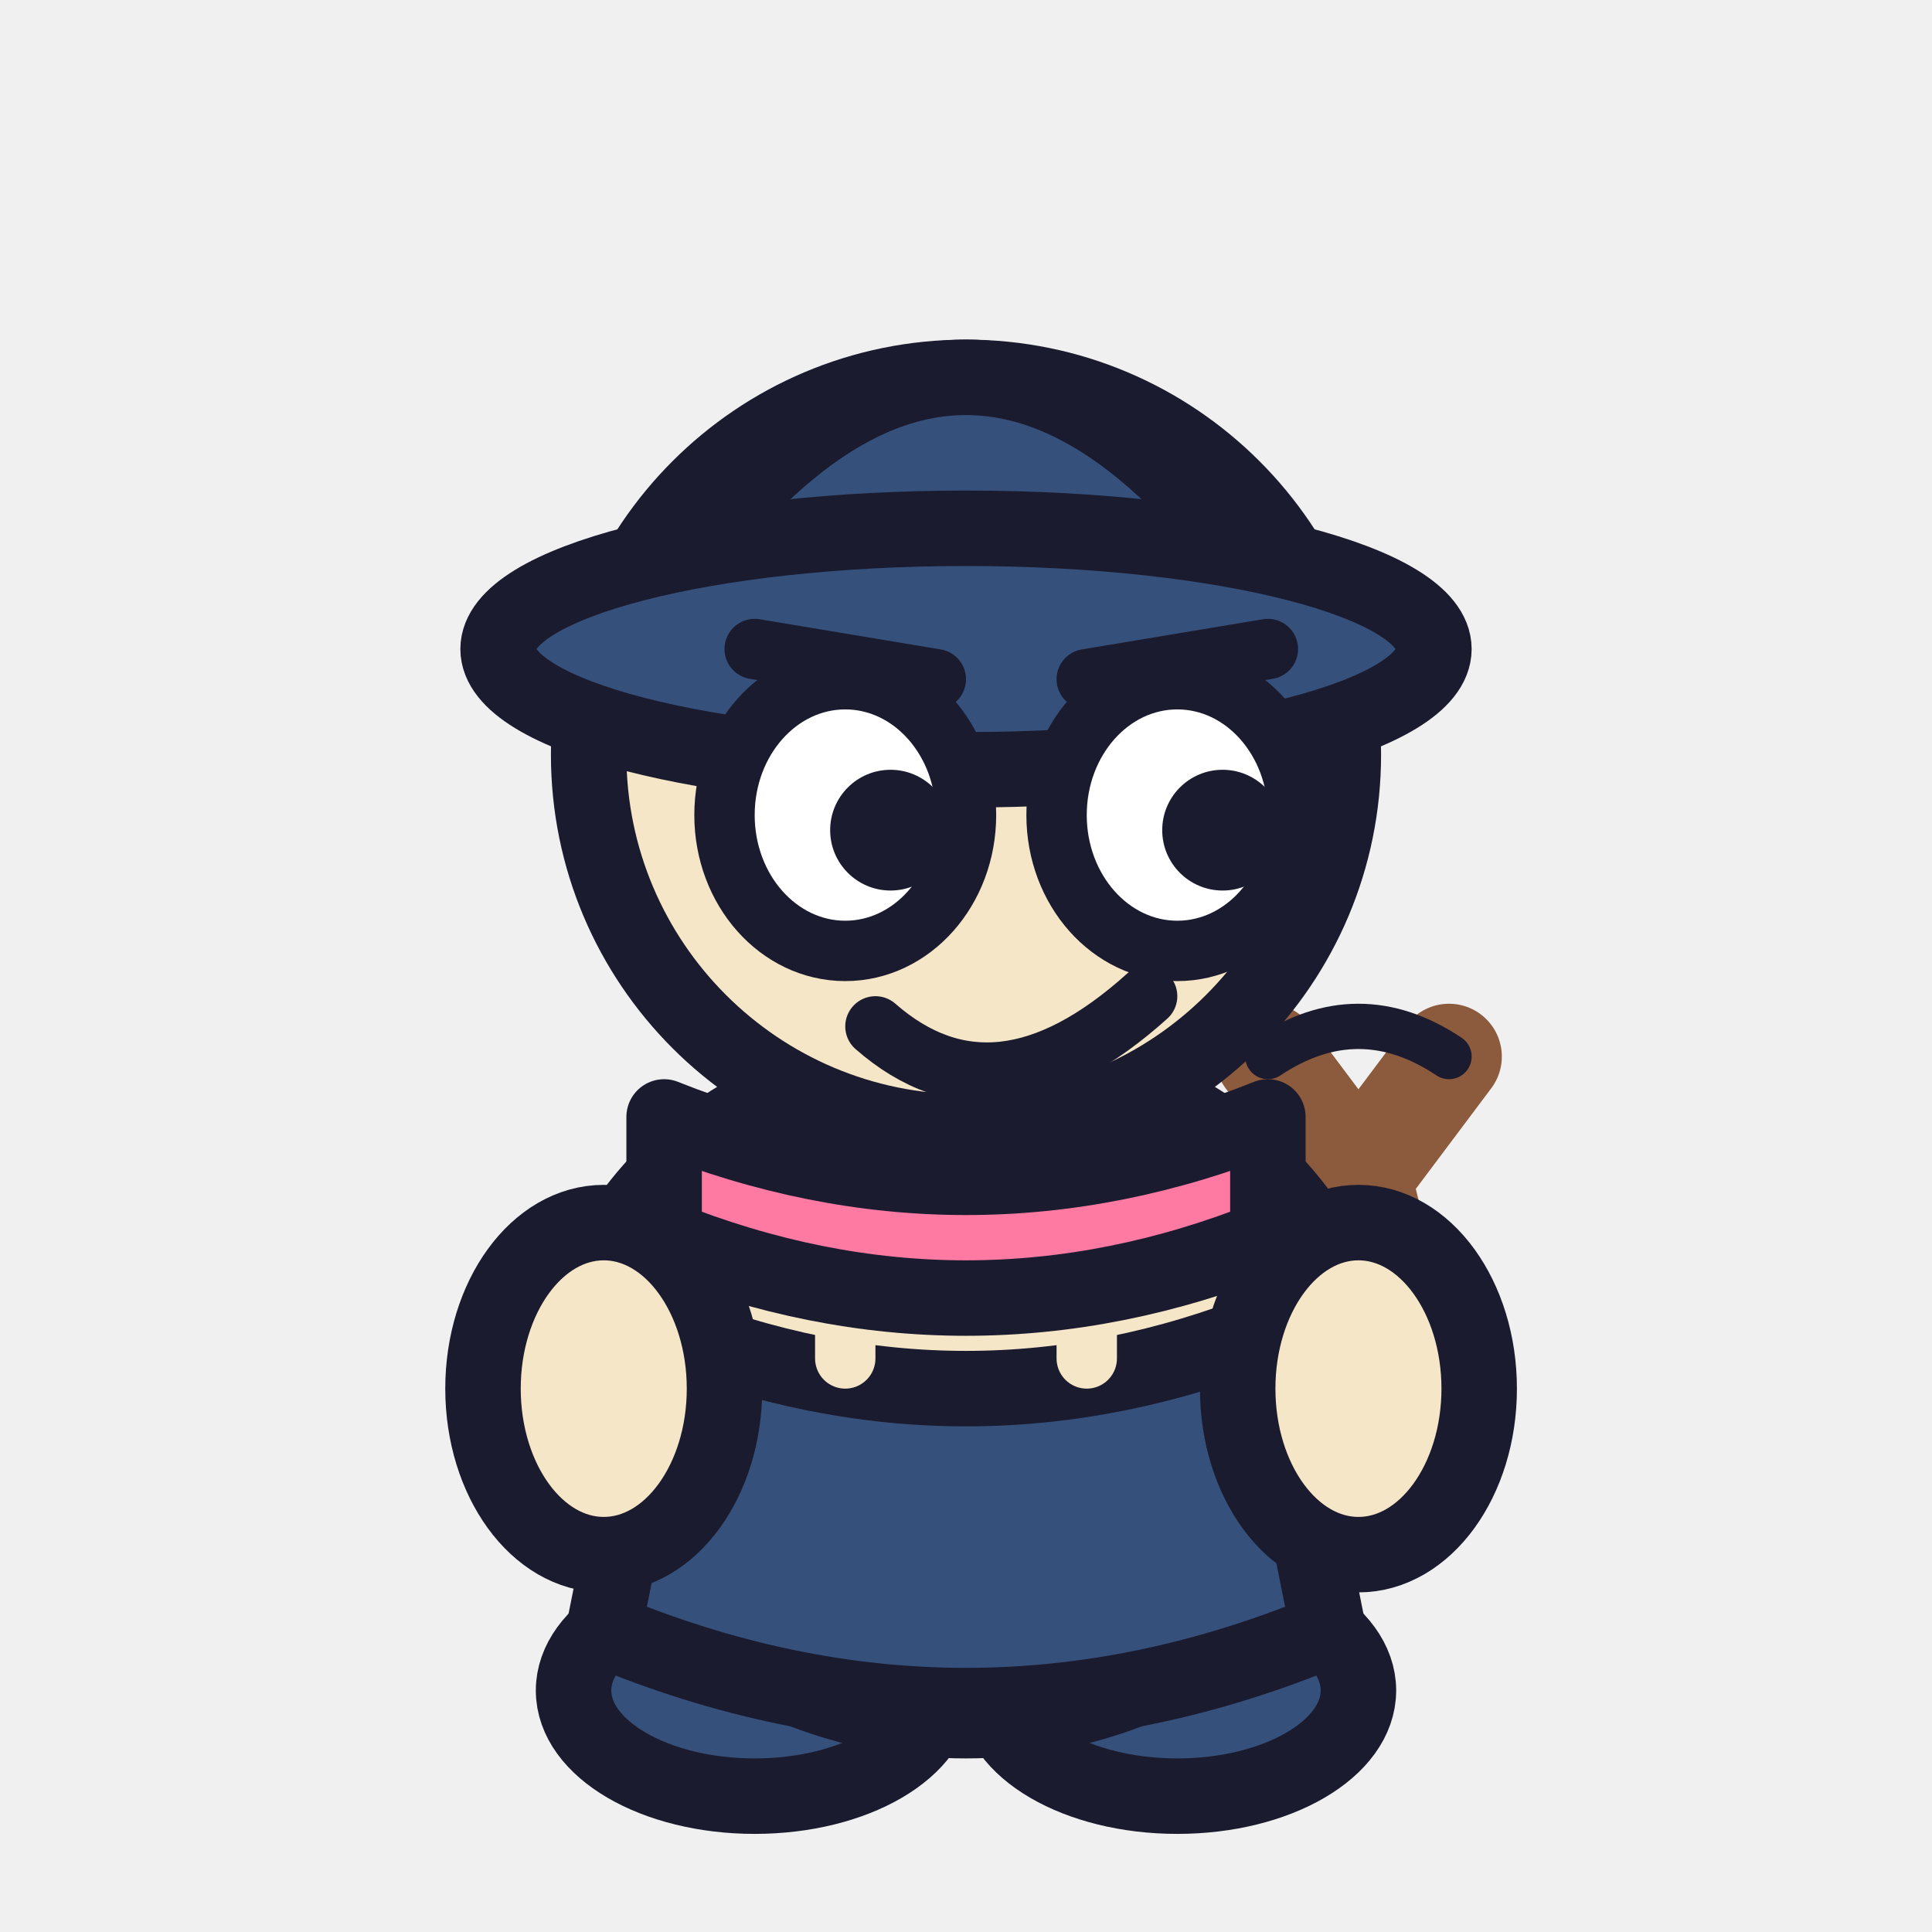
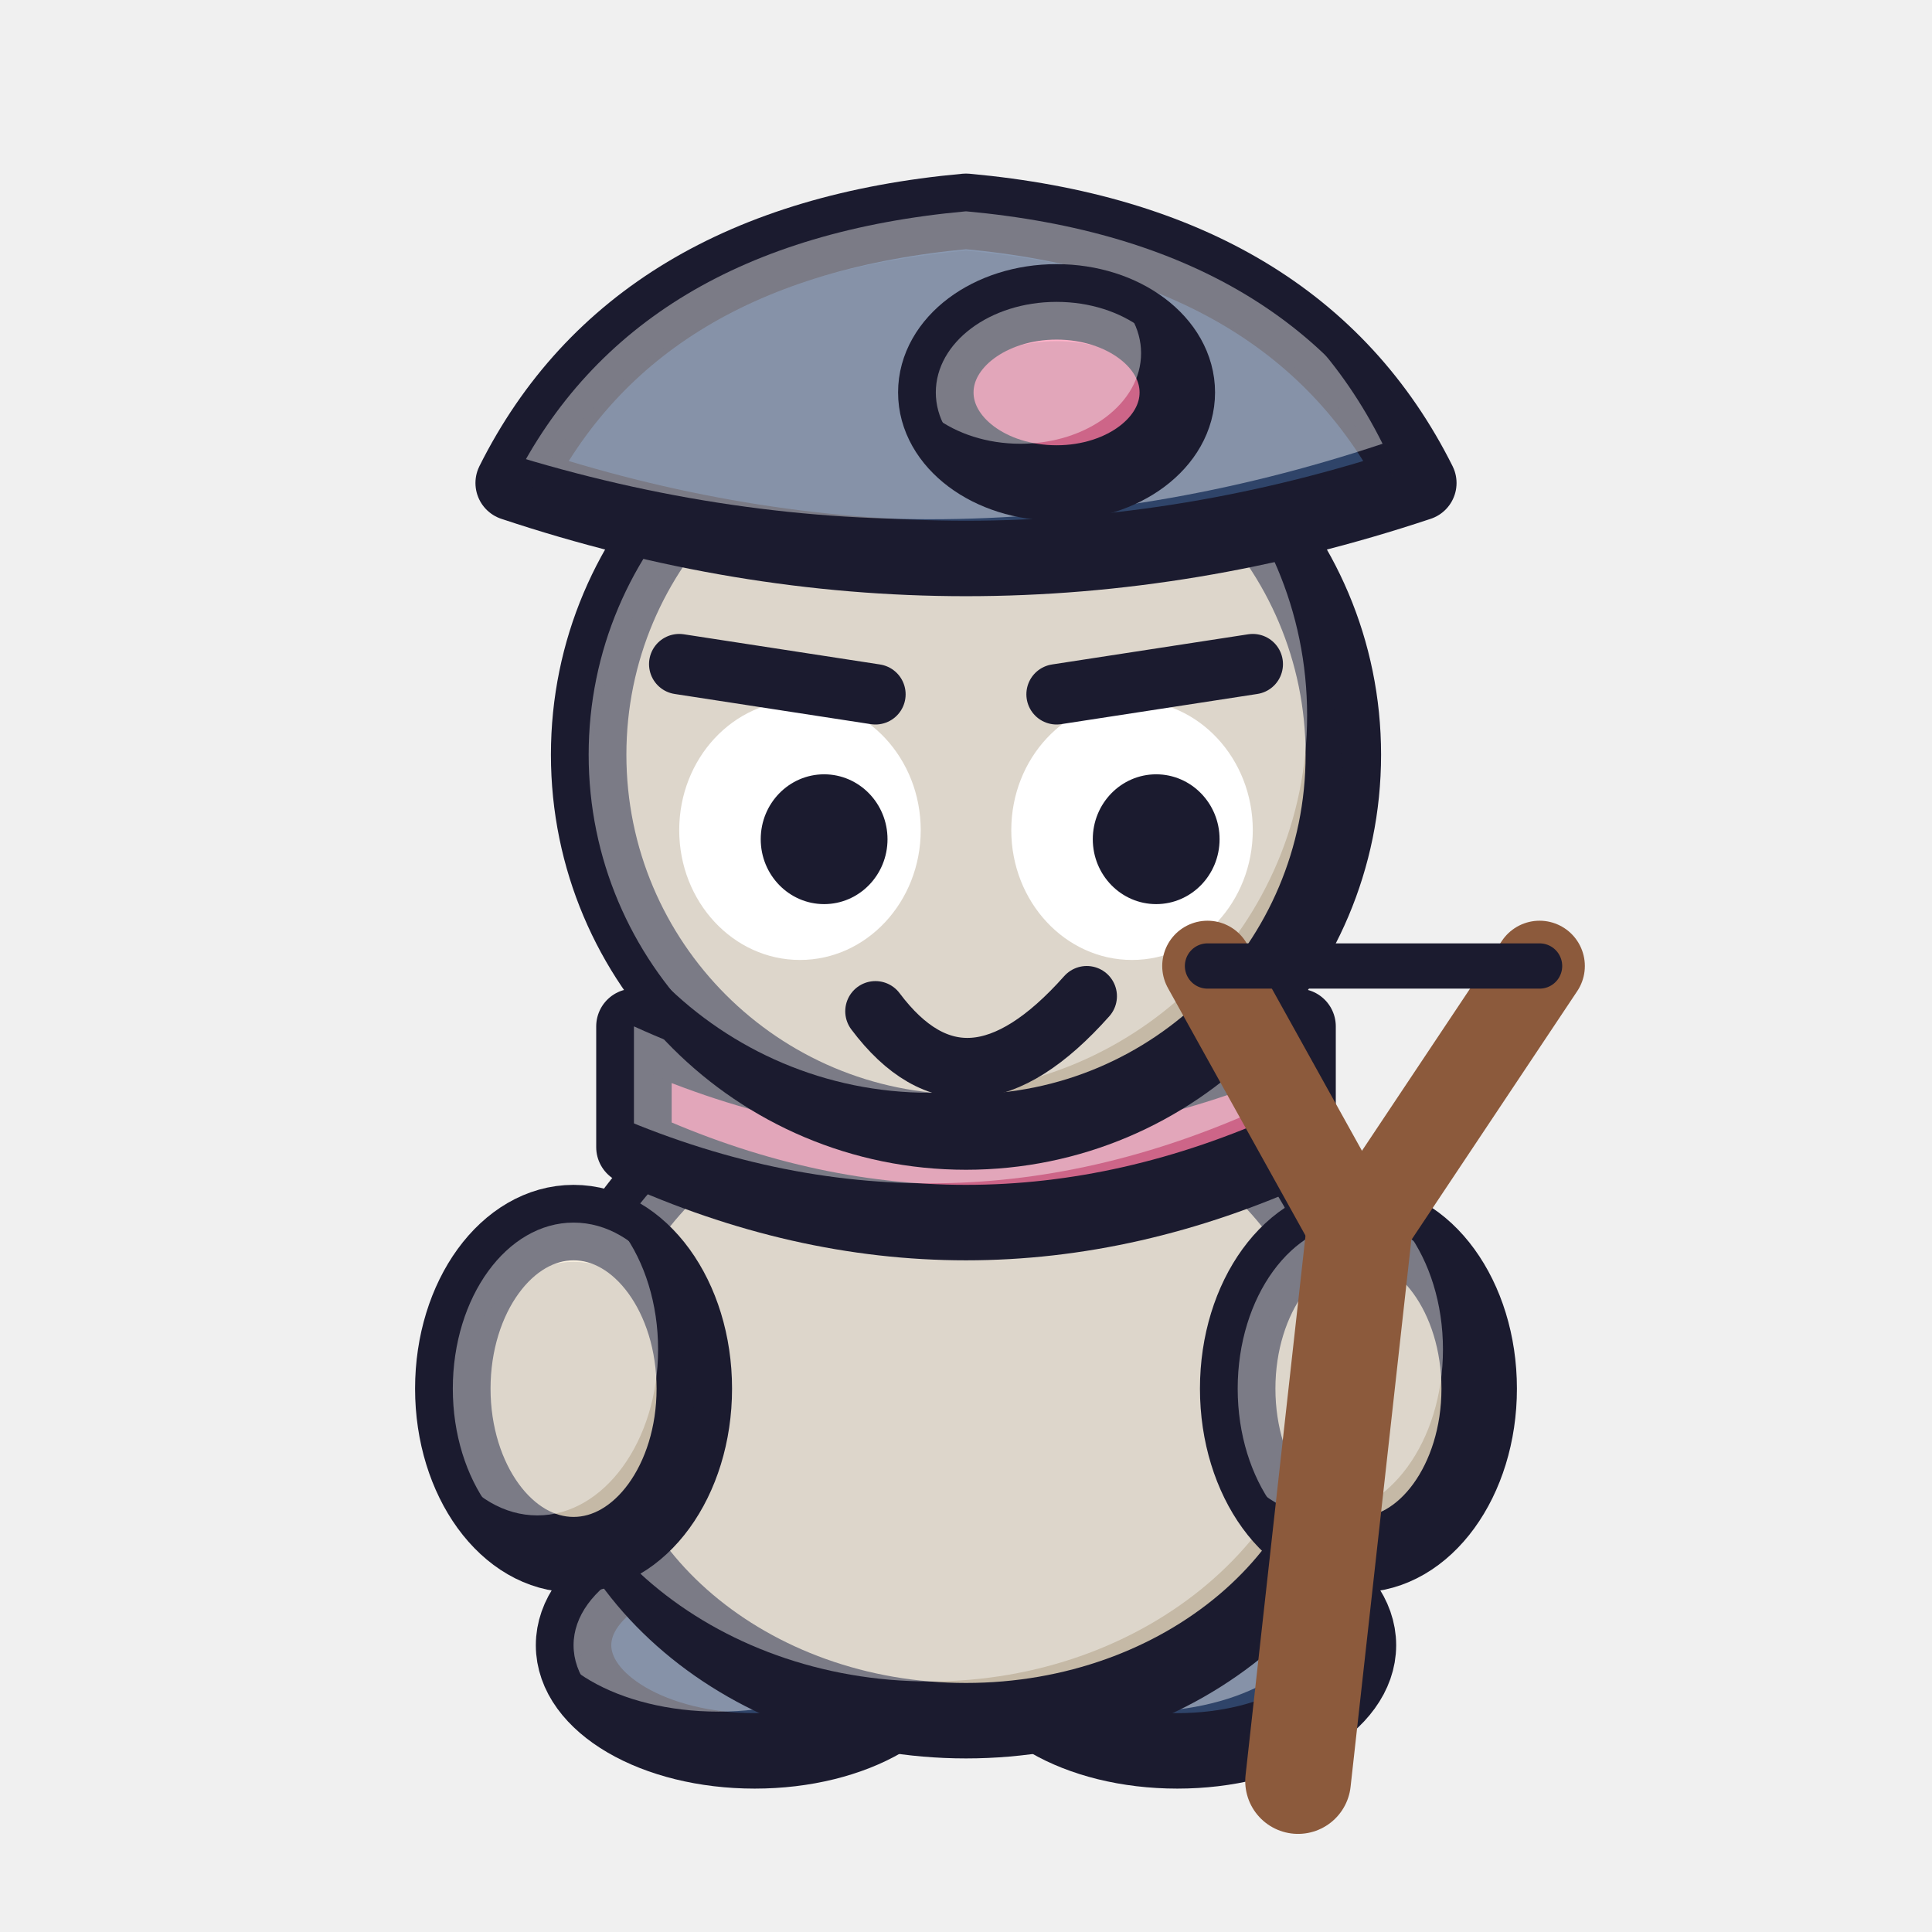
<svg xmlns="http://www.w3.org/2000/svg" viewBox="0 0 128 128" width="128" height="128">
-   <g stroke="#1b1b2f" stroke-width="5" stroke-linejoin="round" stroke-linecap="round">
-     <ellipse cx="50" cy="112" rx="12" ry="7" fill="#35507A" />
-     <ellipse cx="78" cy="112" rx="12" ry="7" fill="#35507A" />
-     <path d="M94 94 L90 78" fill="none" stroke="#8C5A3C" stroke-width="7" />
-     <path d="M90 78 L84 70 M90 78 L96 70" fill="none" stroke="#8C5A3C" stroke-width="7" />
-     <path d="M84 70 Q90 66 96 70" fill="none" stroke="#1b1b2f" stroke-width="3" />
-     <ellipse cx="64" cy="92" rx="26" ry="22" fill="#F5E6C8" />
-     <path d="M44 88 Q64 96 84 88 L88 108 Q64 118 40 108 Z" fill="#35507A" />
-     <path d="M56 90 L56 84 M72 90 L72 84" fill="none" stroke="#F5E6C8" stroke-width="4" />
-     <ellipse cx="40" cy="92" rx="8" ry="11" fill="#F5E6C8" />
-     <ellipse cx="90" cy="92" rx="8" ry="11" fill="#F5E6C8" />
-     <path d="M44 74 Q64 82 84 74 L84 82 Q64 90 44 82 Z" fill="#FF7AA2" />
-     <circle cx="64" cy="50" r="25" fill="#F5E6C8" />
-     <path d="M42 42 Q64 8 86 42 Z" fill="#35507A" />
-     <path d="M42 36 Q64 30 86 36 L86 42 Q64 36 42 42 Z" fill="#FF7AA2" stroke="none" />
-     <ellipse cx="64" cy="43" rx="31" ry="8" fill="#35507A" />
-     <ellipse cx="56" cy="54" rx="8" ry="9" fill="#ffffff" stroke-width="4" />
-     <ellipse cx="78" cy="54" rx="8" ry="9" fill="#ffffff" stroke-width="4" />
-     <circle cx="59" cy="55" r="4" fill="#1b1b2f" stroke="none" />
-     <circle cx="81" cy="55" r="4" fill="#1b1b2f" stroke="none" />
-     <path d="M50 43 L62 45 M72 45 L84 43" fill="none" stroke="#1b1b2f" stroke-width="4" />
-     <path d="M58 68 Q66 75 76 66" fill="none" stroke="#1b1b2f" stroke-width="4" />
+   <g stroke-linejoin="round" stroke-linecap="round">
+     <ellipse cx="50" cy="109" rx="12" ry="7" fill="#35507A" stroke="#1b1b2f" stroke-width="5" stroke-linejoin="round" stroke-linecap="round" />
+     <clipPath id="c0">
+       <ellipse cx="50" cy="109" rx="12" ry="7" />
+     </clipPath>
+     <g clip-path="url(#c0)">
+       <ellipse cx="50" cy="109" rx="12" ry="7" fill="#1b1b2f" opacity="0.22" transform="translate(0 2.6)" />
+       <ellipse cx="50" cy="109" rx="12" ry="7" fill="#FFFFFF" opacity="0.42" transform="translate(-2.4 -2.6)" />
+     </g>
+     <ellipse cx="78" cy="109" rx="12" ry="7" fill="#35507A" stroke="#1b1b2f" stroke-width="5" stroke-linejoin="round" stroke-linecap="round" />
+     <clipPath id="c1">
+       <ellipse cx="78" cy="109" rx="12" ry="7" />
+     </clipPath>
+     <g clip-path="url(#c1)">
+       <ellipse cx="78" cy="109" rx="12" ry="7" fill="#1b1b2f" opacity="0.22" transform="translate(0 2.6)" />
+       <ellipse cx="78" cy="109" rx="12" ry="7" fill="#FFFFFF" opacity="0.42" transform="translate(-2.4 -2.6)" />
+     </g>
+     <ellipse cx="64" cy="92" rx="26" ry="22" fill="#F5E6C8" stroke="#1b1b2f" stroke-width="5" stroke-linejoin="round" stroke-linecap="round" />
+     <clipPath id="c2">
+       <ellipse cx="64" cy="92" rx="26" ry="22" />
+     </clipPath>
+     <g clip-path="url(#c2)">
+       <ellipse cx="64" cy="92" rx="26" ry="22" fill="#1b1b2f" opacity="0.22" transform="translate(0 2.6)" />
+       <ellipse cx="64" cy="92" rx="26" ry="22" fill="#FFFFFF" opacity="0.42" transform="translate(-2.4 -2.6)" />
+     </g>
+     <ellipse cx="38" cy="92" rx="8" ry="11" fill="#F5E6C8" stroke="#1b1b2f" stroke-width="5" stroke-linejoin="round" stroke-linecap="round" />
+     <clipPath id="c3">
+       <ellipse cx="38" cy="92" rx="8" ry="11" />
+     </clipPath>
+     <g clip-path="url(#c3)">
+       <ellipse cx="38" cy="92" rx="8" ry="11" fill="#1b1b2f" opacity="0.22" transform="translate(0 2.6)" />
+       <ellipse cx="38" cy="92" rx="8" ry="11" fill="#FFFFFF" opacity="0.42" transform="translate(-2.4 -2.6)" />
+     </g>
+     <ellipse cx="90" cy="92" rx="8" ry="11" fill="#F5E6C8" stroke="#1b1b2f" stroke-width="5" stroke-linejoin="round" stroke-linecap="round" />
+     <clipPath id="c4">
+       <ellipse cx="90" cy="92" rx="8" ry="11" />
+     </clipPath>
+     <g clip-path="url(#c4)">
+       <ellipse cx="90" cy="92" rx="8" ry="11" fill="#1b1b2f" opacity="0.22" transform="translate(0 2.6)" />
+       <ellipse cx="90" cy="92" rx="8" ry="11" fill="#FFFFFF" opacity="0.42" transform="translate(-2.4 -2.6)" />
+     </g>
+     <path d="M42 68 Q64 78 86 68 L86 76 Q64 86 42 76 Z" fill="#FF7AA2" stroke="#1b1b2f" stroke-width="5" stroke-linejoin="round" stroke-linecap="round" />
+     <clipPath id="c5">
+       <path d="M42 68 Q64 78 86 68 L86 76 Q64 86 42 76 Z" />
+     </clipPath>
+     <g clip-path="url(#c5)">
+       <path d="M42 68 Q64 78 86 68 L86 76 Q64 86 42 76 Z" fill="#1b1b2f" opacity="0.22" transform="translate(0 2.6)" />
+       <path d="M42 68 Q64 78 86 68 L86 76 Q64 86 42 76 Z" fill="#FFFFFF" opacity="0.42" transform="translate(-2.4 -2.6)" />
+     </g>
+     <ellipse cx="64" cy="50" rx="25" ry="25" fill="#F5E6C8" stroke="#1b1b2f" stroke-width="5" stroke-linejoin="round" stroke-linecap="round" />
+     <clipPath id="c6">
+       <ellipse cx="64" cy="50" rx="25" ry="25" />
+     </clipPath>
+     <g clip-path="url(#c6)">
+       <ellipse cx="64" cy="50" rx="25" ry="25" fill="#1b1b2f" opacity="0.22" transform="translate(0 2.6)" />
+       <ellipse cx="64" cy="50" rx="25" ry="25" fill="#FFFFFF" opacity="0.42" transform="translate(-2.4 -2.6)" />
+     </g>
+     <ellipse cx="53" cy="55" rx="8" ry="8.6" fill="#FFFFFF" />
+     <ellipse cx="75" cy="55" rx="8" ry="8.6" fill="#FFFFFF" />
+     <ellipse cx="54.6" cy="55.6" rx="4.2" ry="4.3" fill="#1b1b2f" />
+     <ellipse cx="76.6" cy="55.6" rx="4.2" ry="4.3" fill="#1b1b2f" />
+     <path d="M45 44 L58 46" fill="none" stroke="#1b1b2f" stroke-width="4" stroke-linejoin="round" stroke-linecap="round" />
+     <path d="M70 46 L83 44" fill="none" stroke="#1b1b2f" stroke-width="4" stroke-linejoin="round" stroke-linecap="round" />
+     <path d="M58 67 Q64 75 72 66" fill="none" stroke="#1b1b2f" stroke-width="4" stroke-linejoin="round" stroke-linecap="round" />
+     <path d="M34 32 Q42 16 64 14 Q86 16 94 32 Q64 42 34 32 Z" fill="#35507A" stroke="#1b1b2f" stroke-width="5" stroke-linejoin="round" stroke-linecap="round" />
+     <clipPath id="c14">
+       <path d="M34 32 Q42 16 64 14 Q86 16 94 32 Q64 42 34 32 Z" />
+     </clipPath>
+     <g clip-path="url(#c14)">
+       <path d="M34 32 Q42 16 64 14 Q86 16 94 32 Q64 42 34 32 Z" fill="#1b1b2f" opacity="0.22" transform="translate(0 2.6)" />
+       <path d="M34 32 Q42 16 64 14 Q86 16 94 32 Q64 42 34 32 Z" fill="#FFFFFF" opacity="0.42" transform="translate(-2.4 -2.6)" />
+     </g>
+     <ellipse cx="70" cy="26" rx="8" ry="6" fill="#FF7AA2" stroke="#1b1b2f" stroke-width="5" stroke-linejoin="round" stroke-linecap="round" />
+     <clipPath id="c15">
+       <ellipse cx="70" cy="26" rx="8" ry="6" />
+     </clipPath>
+     <g clip-path="url(#c15)">
+       <ellipse cx="70" cy="26" rx="8" ry="6" fill="#1b1b2f" opacity="0.22" transform="translate(0 2.6)" />
+       <ellipse cx="70" cy="26" rx="8" ry="6" fill="#FFFFFF" opacity="0.42" transform="translate(-2.4 -2.6)" />
+     </g>
+     <path d="M86 118 L90 82" fill="none" stroke="#8C5A3C" stroke-width="7" stroke-linejoin="round" stroke-linecap="round" />
+     <path d="M90 82 L80 64" fill="none" stroke="#8C5A3C" stroke-width="6" stroke-linejoin="round" stroke-linecap="round" />
+     <path d="M90 82 L102 64" fill="none" stroke="#8C5A3C" stroke-width="6" stroke-linejoin="round" stroke-linecap="round" />
+     <path d="M80 64 L102 64" fill="none" stroke="#1b1b2f" stroke-width="3" stroke-linejoin="round" stroke-linecap="round" />
  </g>
</svg>
